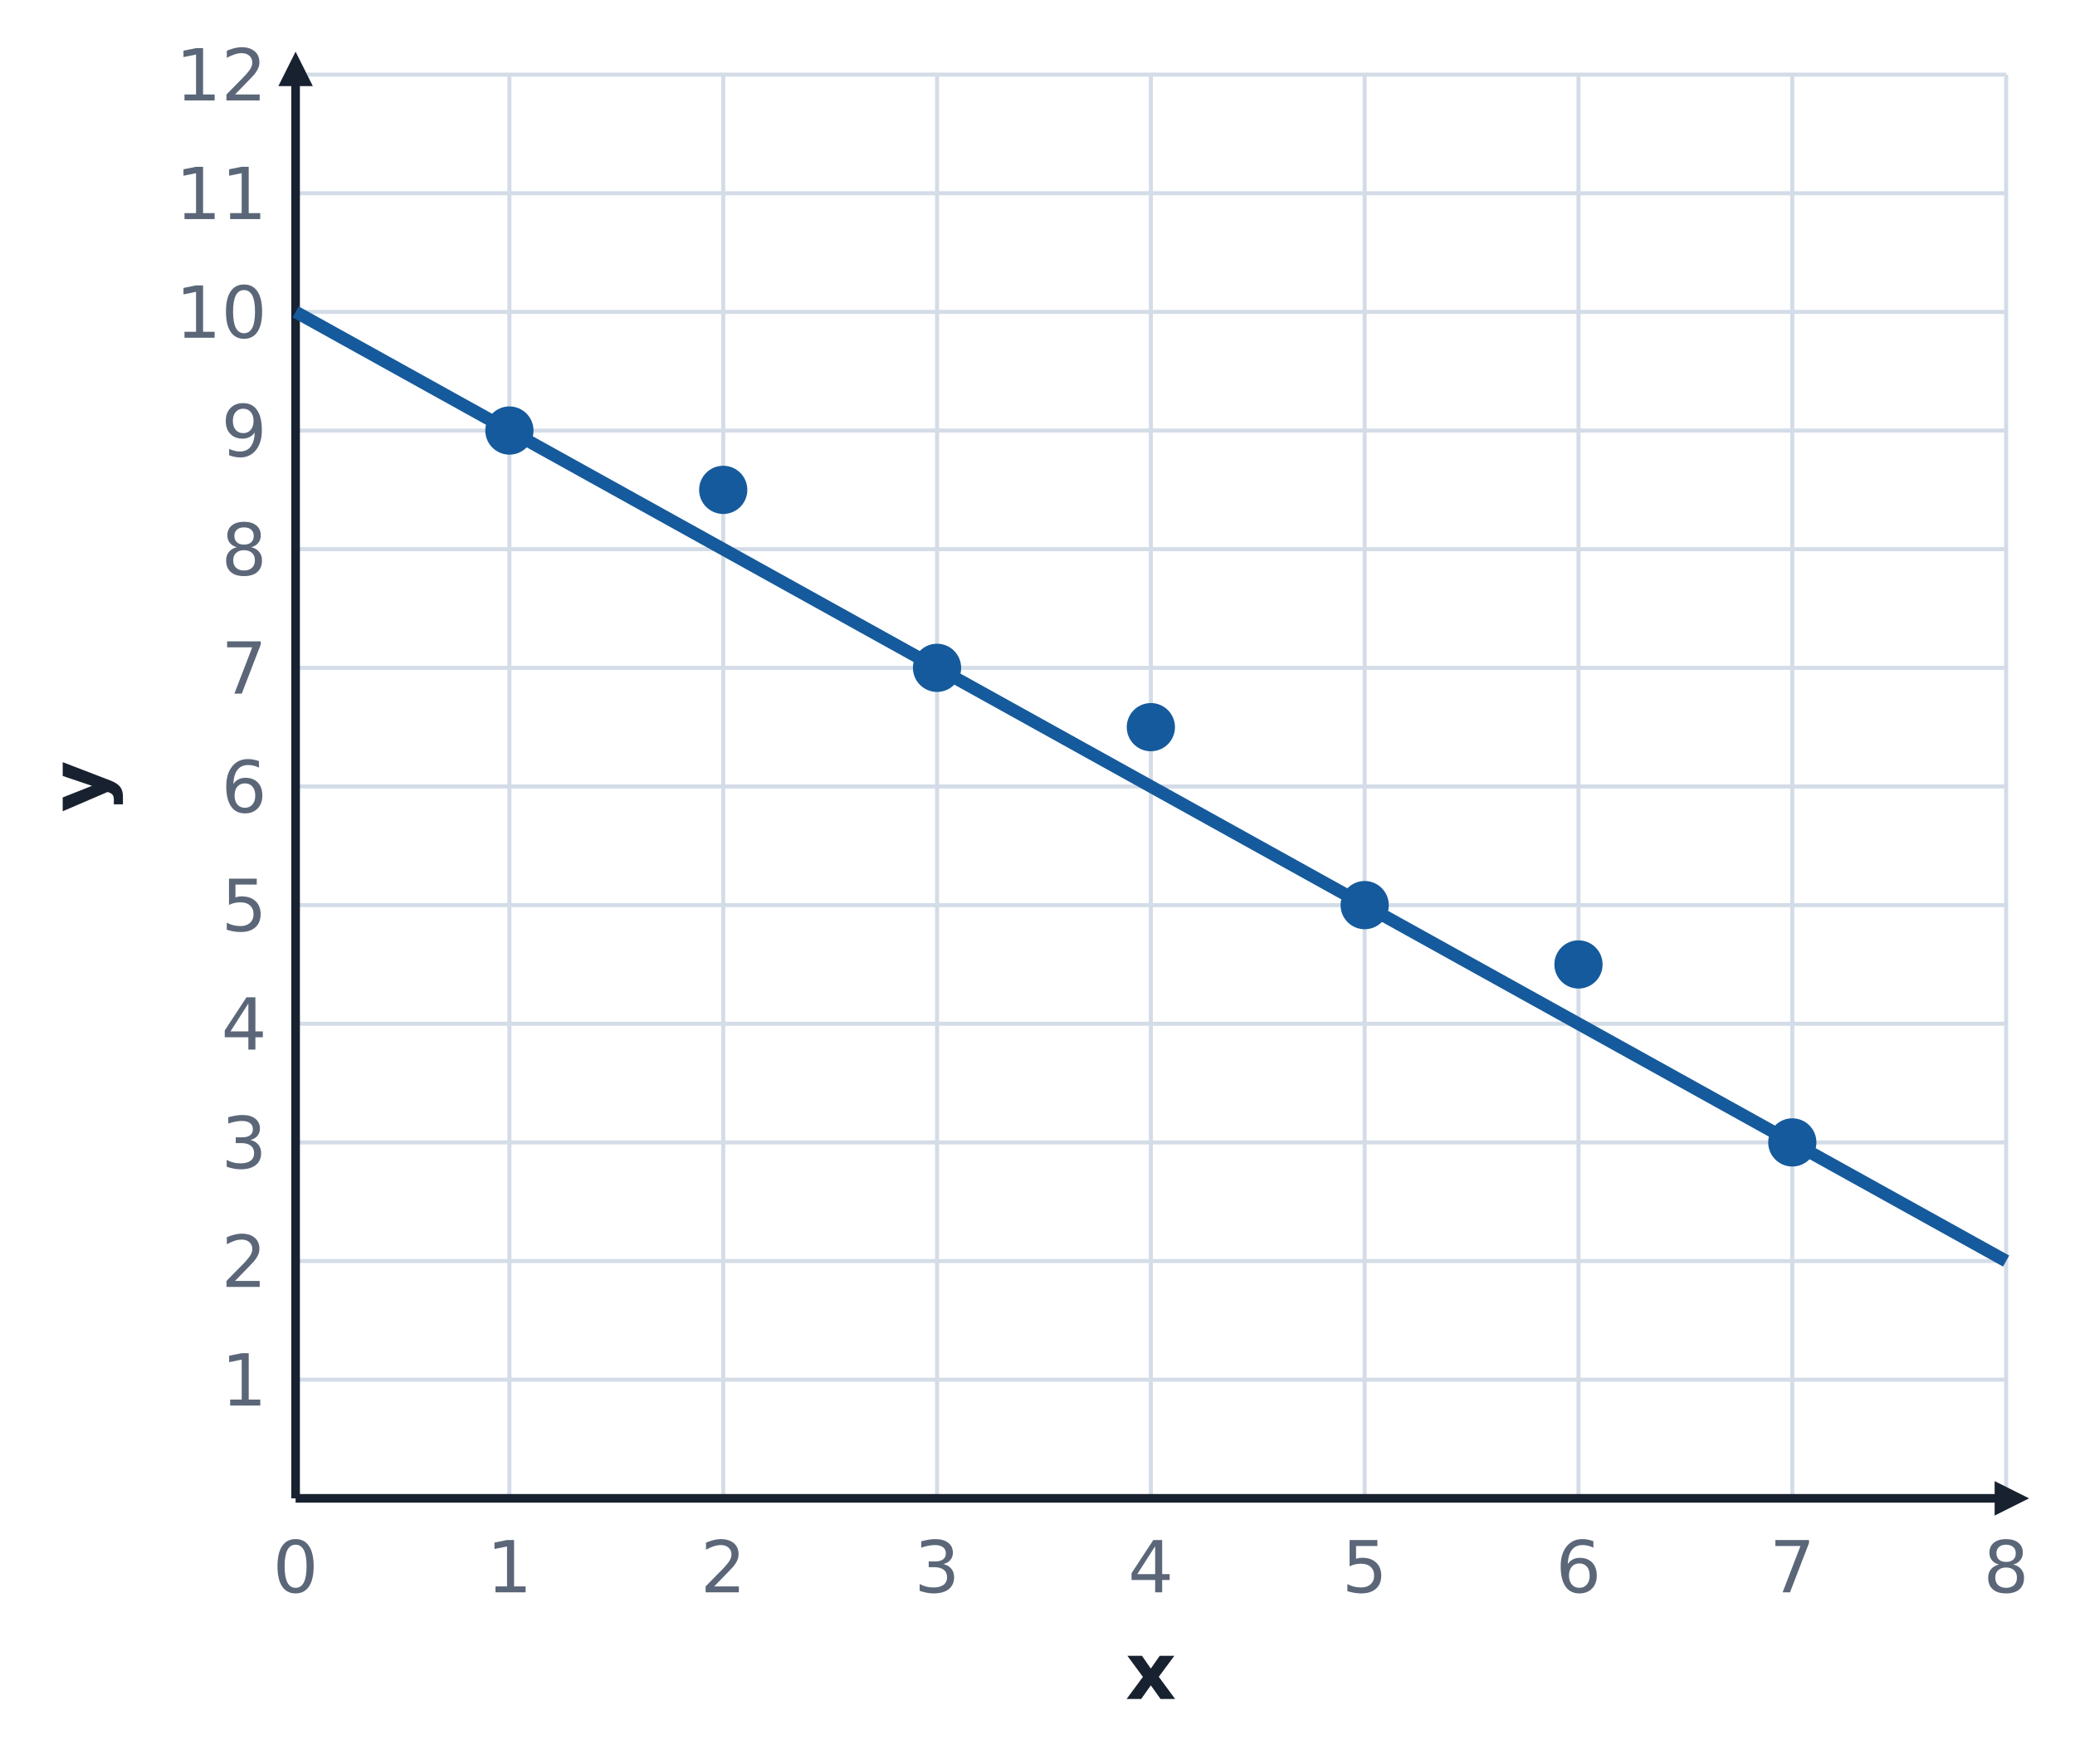
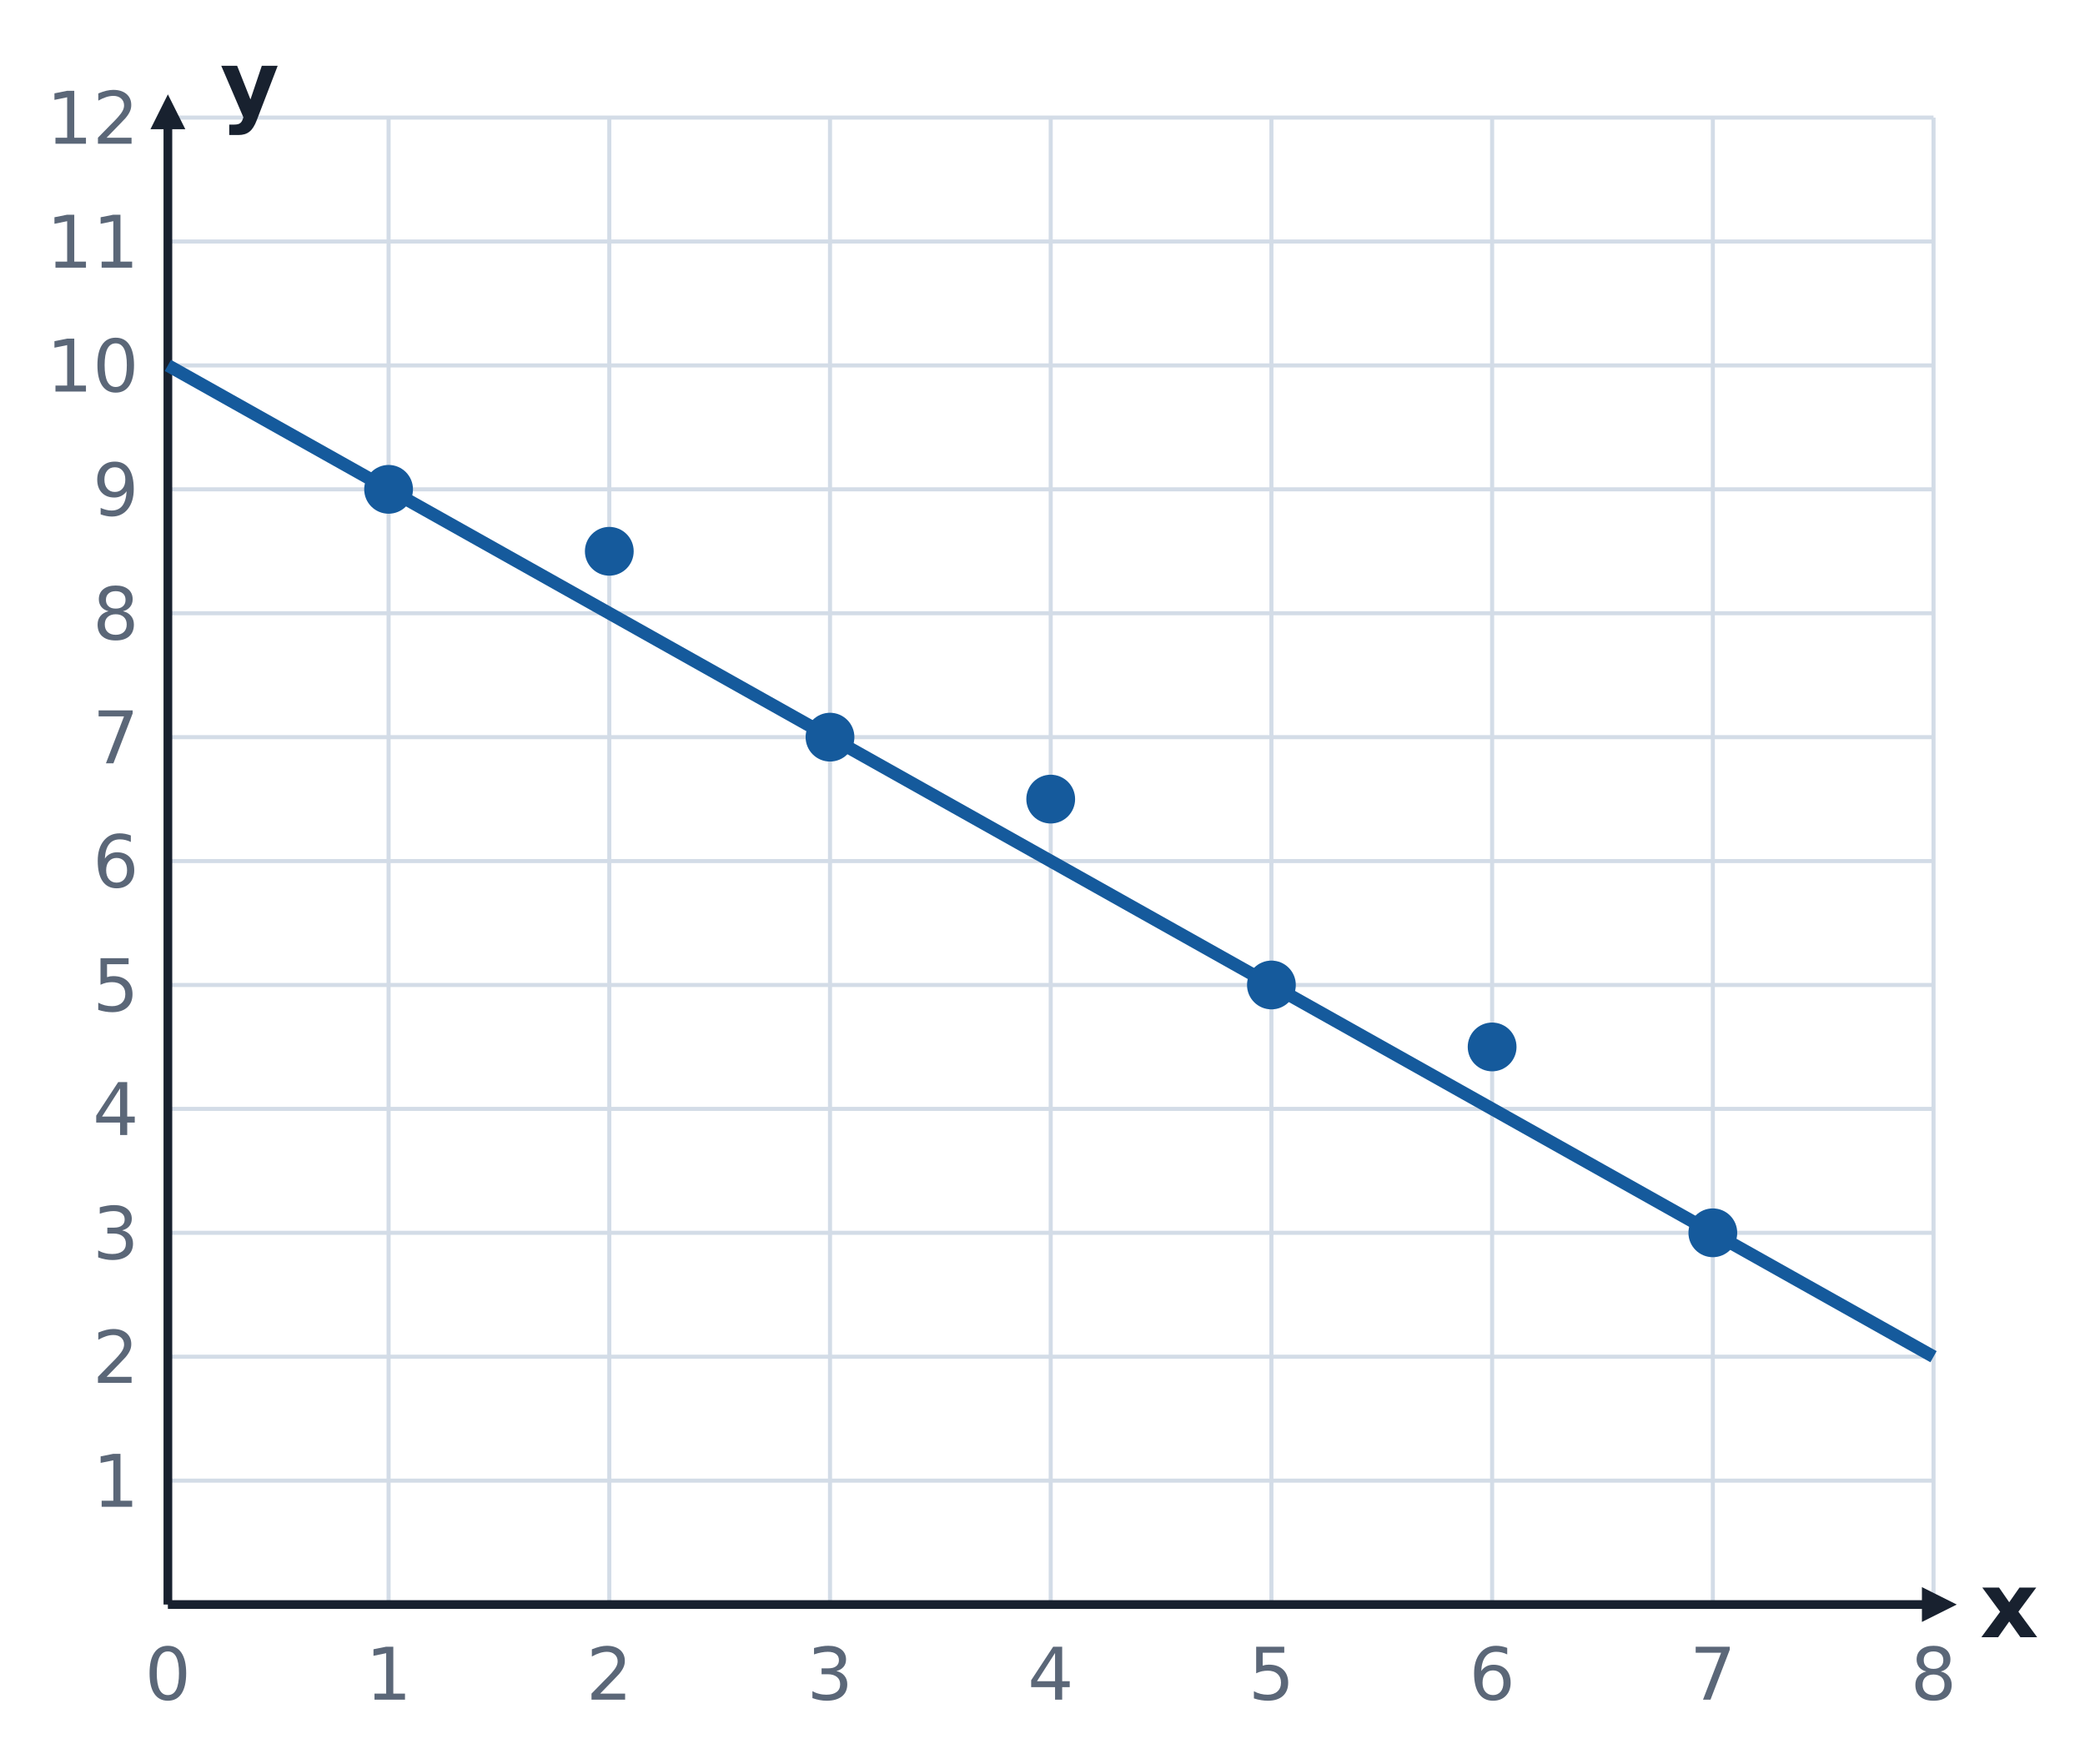
- <svg xmlns="http://www.w3.org/2000/svg" xmlns:xlink="http://www.w3.org/1999/xlink" version="1.1" width="361.497" height="307.25" viewBox="0 0 361.497 307.25">
+ <svg xmlns="http://www.w3.org/2000/svg" xmlns:xlink="http://www.w3.org/1999/xlink" version="1.1" width="358.984" height="303.624" viewBox="0 0 358.984 303.624">
  <defs>
    <clipPath id="clip_1">
-       <path transform="matrix(1,0,0,-1,-18.50322,322.9971)" d="M18.503 15.747H380V322.997H18.503Z" clip-rule="evenodd" />
+       <path transform="matrix(1,0,0,-1,-25.09424,322.2464)" d="M25.094 18.622H384.078V322.246H25.094Z" clip-rule="evenodd" />
    </clipPath>
    <path id="font_2_17" d="M.318 .664C.267 .664 .229 .639 .203 .589 .178 .539 .165 .464 .165 .364 .165 .264 .178 .188 .203 .138 .229 .088 .267 .063 .318 .063 .369 .063 .407 .088 .433 .138 .458 .188 .471 .264 .471 .364 .471 .464 .458 .539 .433 .589 .407 .639 .369 .664 .318 .664M.318 .742C.4 .742 .462 .71 .505 .645 .548 .581 .57 .487 .57 .364 .57 .241 .548 .147 .505 .082 .462 .018 .4-.015 .318-.015 .236-.015 .174 .018 .131 .082 .087 .147 .066 .241 .066 .364 .066 .487 .087 .581 .131 .645 .174 .71 .236 .742 .318 .742Z" />
    <path id="font_2_18" d="M.124 .083H.285V.64L.11 .604V.694L.284 .729H.383V.083H.544V0H.124V.083Z" />
    <path id="font_2_19" d="M.192 .083H.536V0H.073V.083C.111 .122 .162 .174 .226 .239 .291 .304 .332 .346 .348 .365 .38 .401 .402 .431 .414 .455 .427 .48 .433 .504 .433 .528 .433 .567 .42 .598 .392 .623 .365 .647 .33 .659 .286 .659 .255 .659 .223 .654 .188 .643 .154 .632 .117 .616 .078 .594V.693C.118 .709 .155 .722 .189 .73 .224 .738 .256 .742 .284 .742 .36 .742 .42 .723 .465 .686 .51 .648 .532 .597 .532 .534 .532 .504 .527 .476 .515 .449 .504 .422 .484 .39 .454 .354 .446 .345 .42 .317 .376 .272 .333 .227 .271 .164 .192 .083Z" />
    <path id="font_2_20" d="M.406 .394C.453 .383 .49 .362 .516 .33 .543 .298 .556 .259 .556 .212 .556 .14 .531 .084 .482 .045 .432 .005 .362-.015 .271-.015 .24-.015 .209-.012 .177-.006 .144 0 .111 .009 .076 .021V.117C.104 .101 .133 .089 .166 .081 .199 .072 .233 .068 .268 .068 .33 .068 .377 .081 .409 .105 .442 .13 .458 .165 .458 .212 .458 .255 .443 .289 .413 .313 .383 .337 .341 .35 .287 .35H.202V.431H.291C.34 .431 .377 .44 .402 .46 .428 .479 .441 .507 .441 .543 .441 .581 .428 .609 .401 .629 .375 .649 .337 .659 .287 .659 .26 .659 .231 .656 .2 .65 .169 .645 .135 .635 .098 .623V.711C.136 .721 .171 .729 .203 .734 .236 .74 .267 .742 .296 .742 .371 .742 .43 .725 .474 .691 .517 .657 .539 .611 .539 .553 .539 .513 .528 .479 .504 .451 .481 .424 .448 .404 .406 .394Z" />
    <path id="font_2_21" d="M.378 .643 .129 .254H.378V.643M.352 .729H.476V.254H.58V.172H.476V0H.378V.172H.049V.267L.352 .729Z" />
    <path id="font_2_22" d="M.108 .729H.495V.646H.198V.468C.213 .473 .227 .476 .241 .479 .256 .481 .27 .482 .284 .482 .366 .482 .43 .46 .478 .415 .525 .371 .549 .31 .549 .234 .549 .155 .524 .094 .476 .051 .427 .007 .358-.015 .269-.015 .238-.015 .207-.012 .176-.007 .144-.002 .111 .006 .077 .017V.116C.106 .1 .137 .088 .168 .08 .199 .072 .232 .068 .267 .068 .323 .068 .368 .083 .401 .113 .434 .143 .45 .183 .45 .234 .45 .285 .434 .325 .401 .355 .368 .385 .323 .399 .267 .399 .241 .399 .214 .396 .188 .391 .162 .385 .135 .376 .108 .363V.729Z" />
    <path id="font_2_23" d="M.33 .403C.286 .403 .251 .388 .225 .358 .199 .328 .186 .286 .186 .233 .186 .181 .199 .14 .225 .109 .251 .079 .286 .063 .33 .063 .374 .063 .409 .079 .435 .109 .461 .14 .474 .181 .474 .233 .474 .286 .461 .328 .435 .358 .409 .388 .374 .403 .33 .403M.526 .713V.623C.501 .635 .476 .644 .451 .65 .426 .656 .401 .659 .376 .659 .311 .659 .261 .637 .227 .593 .192 .549 .173 .483 .168 .394 .187 .422 .211 .444 .24 .459 .269 .474 .301 .481 .336 .481 .409 .481 .467 .459 .51 .415 .552 .37 .573 .31 .573 .233 .573 .159 .551 .098 .507 .053 .463 .008 .404-.015 .33-.015 .246-.015 .181 .018 .137 .082 .092 .147 .07 .241 .07 .364 .07 .479 .097 .571 .152 .639 .207 .708 .28 .742 .372 .742 .397 .742 .422 .74 .447 .735 .472 .73 .499 .723 .526 .713Z" />
    <path id="font_2_24" d="M.082 .729H.551V.687L.286 0H.183L.432 .646H.082V.729Z" />
    <path id="font_2_25" d="M.318 .346C.271 .346 .234 .333 .207 .308 .18 .283 .167 .249 .167 .205 .167 .161 .18 .126 .207 .101 .234 .076 .271 .063 .318 .063 .365 .063 .402 .076 .429 .101 .456 .127 .469 .161 .469 .205 .469 .249 .456 .283 .429 .308 .402 .333 .365 .346 .318 .346M.219 .388C.177 .398 .144 .418 .12 .447 .097 .476 .085 .511 .085 .553 .085 .611 .106 .658 .147 .691 .189 .725 .246 .742 .318 .742 .39 .742 .447 .725 .489 .691 .53 .658 .551 .611 .551 .553 .551 .511 .539 .476 .515 .447 .492 .418 .459 .398 .417 .388 .465 .377 .502 .355 .528 .323 .555 .291 .568 .251 .568 .205 .568 .134 .546 .08 .503 .042 .46 .004 .398-.015 .318-.015 .237-.015 .176 .004 .133 .042 .089 .08 .068 .134 .068 .205 .068 .251 .081 .291 .108 .323 .135 .355 .172 .377 .219 .388M.183 .544C.183 .506 .195 .477 .219 .456 .242 .434 .275 .424 .318 .424 .36 .424 .393 .434 .417 .456 .441 .477 .453 .506 .453 .544 .453 .582 .441 .611 .417 .632 .393 .653 .36 .664 .318 .664 .275 .664 .242 .653 .219 .632 .195 .611 .183 .582 .183 .544Z" />
    <path id="font_2_26" d="M.11 .015V.104C.135 .093 .16 .084 .185 .078 .21 .071 .235 .068 .26 .068 .325 .068 .375 .09 .409 .134 .443 .178 .463 .245 .468 .334 .449 .306 .425 .285 .396 .27 .367 .255 .335 .247 .3 .247 .227 .247 .169 .269 .127 .313 .084 .357 .063 .418 .063 .494 .063 .569 .085 .629 .129 .674 .174 .72 .233 .742 .306 .742 .39 .742 .455 .71 .499 .645 .544 .581 .566 .487 .566 .364 .566 .249 .539 .157 .484 .088 .43 .02 .356-.015 .264-.015 .239-.015 .214-.012 .189-.007 .164-.002 .137 .005 .11 .015M.306 .324C.35 .324 .385 .339 .411 .37 .437 .4 .45 .441 .45 .494 .45 .547 .437 .588 .411 .618 .385 .649 .35 .664 .306 .664 .262 .664 .227 .649 .201 .618 .175 .588 .162 .547 .162 .494 .162 .441 .175 .4 .201 .37 .227 .339 .262 .324 .306 .324Z" />
    <path id="font_3_89" d="M.222 .28 .025 .547H.21L.322 .385 .435 .547H.62L.423 .281 .63 0H.445L.322 .173 .2 0H.015L.222 .28Z" />
    <path id="font_3_90" d="M.012 .547H.187L.334 .176 .459 .547H.634L.404-.051C.381-.112 .354-.155 .323-.179 .292-.204 .252-.216 .201-.216H.1V-.101H.155C.184-.101 .206-.096 .219-.086 .233-.077 .243-.06 .251-.036L.256-.021 .012 .547Z" />
  </defs>
  <g clip-path="url(#clip_1)">
-     <path transform="matrix(1,0,0,-1,-18.50322,322.9971)" stroke-width=".7" stroke-linecap="butt" stroke-miterlimit="10" stroke-linejoin="miter" fill="none" stroke="#d3dce7" d="M70 62V310" />
-     <path transform="matrix(1,0,0,-1,-18.50322,322.9971)" stroke-width=".7" stroke-linecap="butt" stroke-miterlimit="10" stroke-linejoin="miter" fill="none" stroke="#d3dce7" d="M107.25 62V310" />
-     <path transform="matrix(1,0,0,-1,-18.50322,322.9971)" stroke-width=".7" stroke-linecap="butt" stroke-miterlimit="10" stroke-linejoin="miter" fill="none" stroke="#d3dce7" d="M144.5 62V310" />
-     <path transform="matrix(1,0,0,-1,-18.50322,322.9971)" stroke-width=".7" stroke-linecap="butt" stroke-miterlimit="10" stroke-linejoin="miter" fill="none" stroke="#d3dce7" d="M181.75 62V310" />
-     <path transform="matrix(1,0,0,-1,-18.50322,322.9971)" stroke-width=".7" stroke-linecap="butt" stroke-miterlimit="10" stroke-linejoin="miter" fill="none" stroke="#d3dce7" d="M219 62V310" />
-     <path transform="matrix(1,0,0,-1,-18.50322,322.9971)" stroke-width=".7" stroke-linecap="butt" stroke-miterlimit="10" stroke-linejoin="miter" fill="none" stroke="#d3dce7" d="M256.25 62V310" />
-     <path transform="matrix(1,0,0,-1,-18.50322,322.9971)" stroke-width=".7" stroke-linecap="butt" stroke-miterlimit="10" stroke-linejoin="miter" fill="none" stroke="#d3dce7" d="M293.5 62V310" />
-     <path transform="matrix(1,0,0,-1,-18.50322,322.9971)" stroke-width=".7" stroke-linecap="butt" stroke-miterlimit="10" stroke-linejoin="miter" fill="none" stroke="#d3dce7" d="M330.75 62V310" />
-     <path transform="matrix(1,0,0,-1,-18.50322,322.9971)" stroke-width=".7" stroke-linecap="butt" stroke-miterlimit="10" stroke-linejoin="miter" fill="none" stroke="#d3dce7" d="M368 62V310" />
-     <path transform="matrix(1,0,0,-1,-18.50322,322.9971)" stroke-width=".7" stroke-linecap="butt" stroke-miterlimit="10" stroke-linejoin="miter" fill="none" stroke="#d3dce7" d="M70 62H368" />
-     <path transform="matrix(1,0,0,-1,-18.50322,322.9971)" stroke-width=".7" stroke-linecap="butt" stroke-miterlimit="10" stroke-linejoin="miter" fill="none" stroke="#d3dce7" d="M70 82.667H368" />
-     <path transform="matrix(1,0,0,-1,-18.50322,322.9971)" stroke-width=".7" stroke-linecap="butt" stroke-miterlimit="10" stroke-linejoin="miter" fill="none" stroke="#d3dce7" d="M70 103.333H368" />
-     <path transform="matrix(1,0,0,-1,-18.50322,322.9971)" stroke-width=".7" stroke-linecap="butt" stroke-miterlimit="10" stroke-linejoin="miter" fill="none" stroke="#d3dce7" d="M70 124H368" />
-     <path transform="matrix(1,0,0,-1,-18.50322,322.9971)" stroke-width=".7" stroke-linecap="butt" stroke-miterlimit="10" stroke-linejoin="miter" fill="none" stroke="#d3dce7" d="M70 144.667H368" />
-     <path transform="matrix(1,0,0,-1,-18.50322,322.9971)" stroke-width=".7" stroke-linecap="butt" stroke-miterlimit="10" stroke-linejoin="miter" fill="none" stroke="#d3dce7" d="M70 165.333H368" />
-     <path transform="matrix(1,0,0,-1,-18.50322,322.9971)" stroke-width=".7" stroke-linecap="butt" stroke-miterlimit="10" stroke-linejoin="miter" fill="none" stroke="#d3dce7" d="M70 186H368" />
-     <path transform="matrix(1,0,0,-1,-18.50322,322.9971)" stroke-width=".7" stroke-linecap="butt" stroke-miterlimit="10" stroke-linejoin="miter" fill="none" stroke="#d3dce7" d="M70 206.667H368" />
-     <path transform="matrix(1,0,0,-1,-18.50322,322.9971)" stroke-width=".7" stroke-linecap="butt" stroke-miterlimit="10" stroke-linejoin="miter" fill="none" stroke="#d3dce7" d="M70 227.333H368" />
-     <path transform="matrix(1,0,0,-1,-18.50322,322.9971)" stroke-width=".7" stroke-linecap="butt" stroke-miterlimit="10" stroke-linejoin="miter" fill="none" stroke="#d3dce7" d="M70 248H368" />
-     <path transform="matrix(1,0,0,-1,-18.50322,322.9971)" stroke-width=".7" stroke-linecap="butt" stroke-miterlimit="10" stroke-linejoin="miter" fill="none" stroke="#d3dce7" d="M70 268.667H368" />
-     <path transform="matrix(1,0,0,-1,-18.50322,322.9971)" stroke-width=".7" stroke-linecap="butt" stroke-miterlimit="10" stroke-linejoin="miter" fill="none" stroke="#d3dce7" d="M70 289.333H368" />
-     <path transform="matrix(1,0,0,-1,-18.50322,322.9971)" stroke-width=".7" stroke-linecap="butt" stroke-miterlimit="10" stroke-linejoin="miter" fill="none" stroke="#d3dce7" d="M70 310H368" />
-     <path transform="matrix(1,0,0,-1,-18.50322,322.9971)" stroke-width="1.5" stroke-linecap="butt" stroke-miterlimit="10" stroke-linejoin="miter" fill="none" stroke="#18212f" d="M70 62H368" />
-     <path transform="matrix(1,0,0,-1,-18.50322,322.9971)" stroke-width="1.5" stroke-linecap="butt" stroke-miterlimit="10" stroke-linejoin="miter" fill="none" stroke="#18212f" d="M70 62V310" />
-     <path transform="matrix(1,0,0,-1,-18.50322,322.9971)" d="M372 62 366 65V59Z" fill="#18212f" fill-rule="evenodd" />
-     <path transform="matrix(1,0,0,-1,-18.50322,322.9971)" d="M70 314 67 308H73Z" fill="#18212f" fill-rule="evenodd" />
-     <use data-text="0" xlink:href="#font_2_17" transform="matrix(12.5,0,0,-12.5,47.52034,277.3721)" fill="#5b6778" />
-     <use data-text="1" xlink:href="#font_2_18" transform="matrix(12.5,0,0,-12.5,84.77037,277.3721)" fill="#5b6778" />
-     <use data-text="2" xlink:href="#font_2_19" transform="matrix(12.5,0,0,-12.5,122.0204,277.3721)" fill="#5b6778" />
-     <use data-text="3" xlink:href="#font_2_20" transform="matrix(12.5,0,0,-12.5,159.2704,277.3721)" fill="#5b6778" />
-     <use data-text="4" xlink:href="#font_2_21" transform="matrix(12.5,0,0,-12.5,196.5204,277.3721)" fill="#5b6778" />
-     <use data-text="5" xlink:href="#font_2_22" transform="matrix(12.5,0,0,-12.5,233.7704,277.3721)" fill="#5b6778" />
-     <use data-text="6" xlink:href="#font_2_23" transform="matrix(12.5,0,0,-12.5,271.0204,277.3721)" fill="#5b6778" />
-     <use data-text="7" xlink:href="#font_2_24" transform="matrix(12.5,0,0,-12.5,308.2704,277.3721)" fill="#5b6778" />
-     <use data-text="8" xlink:href="#font_2_25" transform="matrix(12.5,0,0,-12.5,345.5204,277.3721)" fill="#5b6778" />
-     <use data-text="1" xlink:href="#font_2_18" transform="matrix(12.5,0,0,-12.5,38.5439,244.8304)" fill="#5b6778" />
-     <use data-text="2" xlink:href="#font_2_19" transform="matrix(12.5,0,0,-12.5,38.5439,224.1637)" fill="#5b6778" />
-     <use data-text="3" xlink:href="#font_2_20" transform="matrix(12.5,0,0,-12.5,38.5439,203.4971)" fill="#5b6778" />
-     <use data-text="4" xlink:href="#font_2_21" transform="matrix(12.5,0,0,-12.5,38.5439,182.8304)" fill="#5b6778" />
-     <use data-text="5" xlink:href="#font_2_22" transform="matrix(12.5,0,0,-12.5,38.5439,162.1638)" fill="#5b6778" />
-     <use data-text="6" xlink:href="#font_2_23" transform="matrix(12.5,0,0,-12.5,38.5439,141.4971)" fill="#5b6778" />
-     <use data-text="7" xlink:href="#font_2_24" transform="matrix(12.5,0,0,-12.5,38.5439,120.8304)" fill="#5b6778" />
-     <use data-text="8" xlink:href="#font_2_25" transform="matrix(12.5,0,0,-12.5,38.5439,100.1638)" fill="#5b6778" />
-     <use data-text="9" xlink:href="#font_2_26" transform="matrix(12.5,0,0,-12.5,38.5439,79.49707)" fill="#5b6778" />
-     <use data-text="1" xlink:href="#font_2_18" transform="matrix(12.5,0,0,-12.5,30.59101,58.83038)" fill="#5b6778" />
-     <use data-text="0" xlink:href="#font_2_17" transform="matrix(12.5,0,0,-12.5,38.54102,58.83038)" fill="#5b6778" />
-     <use data-text="1" xlink:href="#font_2_18" transform="matrix(12.5,0,0,-12.5,30.59101,38.16376)" fill="#5b6778" />
-     <use data-text="1" xlink:href="#font_2_18" transform="matrix(12.5,0,0,-12.5,38.54102,38.16376)" fill="#5b6778" />
-     <use data-text="1" xlink:href="#font_2_18" transform="matrix(12.5,0,0,-12.5,30.59101,17.49707)" fill="#5b6778" />
-     <use data-text="2" xlink:href="#font_2_19" transform="matrix(12.5,0,0,-12.5,38.54102,17.49707)" fill="#5b6778" />
-     <use data-text="x" xlink:href="#font_3_89" transform="matrix(13.75,0,0,-13.75,196.0623,295.9471)" fill="#18212f" />
-     <use data-text="y" xlink:href="#font_3_90" transform="matrix(0,-13.75,-13.75,-0,18.44678,141.4786)" fill="#18212f" />
-     <path transform="matrix(1,0,0,-1,-18.50322,322.9971)" stroke-width="2.2" stroke-linecap="butt" stroke-miterlimit="10" stroke-linejoin="miter" fill="none" stroke="#155a9c" d="M70 268.667 368 103.333" />
-     <path transform="matrix(1,0,0,-1,-18.50322,322.9971)" d="M111.45 248C111.45 250.32 109.57 252.2 107.25 252.2 104.93 252.2 103.05 250.32 103.05 248 103.05 245.68 104.93 243.8 107.25 243.8 109.57 243.8 111.45 245.68 111.45 248" fill="#155a9c" fill-rule="evenodd" />
-     <path transform="matrix(1,0,0,-1,-18.50322,322.9971)" d="M148.7 237.667C148.7 239.986 146.82 241.867 144.5 241.867 142.18 241.867 140.3 239.986 140.3 237.667 140.3 235.347 142.18 233.467 144.5 233.467 146.82 233.467 148.7 235.347 148.7 237.667" fill="#155a9c" fill-rule="evenodd" />
-     <path transform="matrix(1,0,0,-1,-18.50322,322.9971)" d="M185.95 206.667C185.95 208.986 184.07 210.867 181.75 210.867 179.43 210.867 177.55 208.986 177.55 206.667 177.55 204.347 179.43 202.467 181.75 202.467 184.07 202.467 185.95 204.347 185.95 206.667" fill="#155a9c" fill-rule="evenodd" />
-     <path transform="matrix(1,0,0,-1,-18.50322,322.9971)" d="M223.2 196.333C223.2 198.653 221.32 200.533 219 200.533 216.68 200.533 214.8 198.653 214.8 196.333 214.8 194.014 216.68 192.133 219 192.133 221.32 192.133 223.2 194.014 223.2 196.333" fill="#155a9c" fill-rule="evenodd" />
-     <path transform="matrix(1,0,0,-1,-18.50322,322.9971)" d="M260.45 165.333C260.45 167.653 258.57 169.533 256.25 169.533 253.93 169.533 252.05 167.653 252.05 165.333 252.05 163.014 253.93 161.133 256.25 161.133 258.57 161.133 260.45 163.014 260.45 165.333" fill="#155a9c" fill-rule="evenodd" />
-     <path transform="matrix(1,0,0,-1,-18.50322,322.9971)" d="M297.7 155C297.7 157.32 295.82 159.2 293.5 159.2 291.18 159.2 289.3 157.32 289.3 155 289.3 152.68 291.18 150.8 293.5 150.8 295.82 150.8 297.7 152.68 297.7 155" fill="#155a9c" fill-rule="evenodd" />
-     <path transform="matrix(1,0,0,-1,-18.50322,322.9971)" d="M334.95 124C334.95 126.32 333.07 128.2 330.75 128.2 328.43 128.2 326.55 126.32 326.55 124 326.55 121.68 328.43 119.8 330.75 119.8 333.07 119.8 334.95 121.68 334.95 124" fill="#155a9c" fill-rule="evenodd" />
+     <path transform="matrix(1,0,0,-1,-25.09424,322.2464)" stroke-width=".7" stroke-linecap="butt" stroke-miterlimit="10" stroke-linejoin="miter" fill="none" stroke="#d3dce7" d="M54 46V302" />
+     <path transform="matrix(1,0,0,-1,-25.09424,322.2464)" stroke-width=".7" stroke-linecap="butt" stroke-miterlimit="10" stroke-linejoin="miter" fill="none" stroke="#d3dce7" d="M92 46V302" />
+     <path transform="matrix(1,0,0,-1,-25.09424,322.2464)" stroke-width=".7" stroke-linecap="butt" stroke-miterlimit="10" stroke-linejoin="miter" fill="none" stroke="#d3dce7" d="M130 46V302" />
+     <path transform="matrix(1,0,0,-1,-25.09424,322.2464)" stroke-width=".7" stroke-linecap="butt" stroke-miterlimit="10" stroke-linejoin="miter" fill="none" stroke="#d3dce7" d="M168 46V302" />
+     <path transform="matrix(1,0,0,-1,-25.09424,322.2464)" stroke-width=".7" stroke-linecap="butt" stroke-miterlimit="10" stroke-linejoin="miter" fill="none" stroke="#d3dce7" d="M206 46V302" />
+     <path transform="matrix(1,0,0,-1,-25.09424,322.2464)" stroke-width=".7" stroke-linecap="butt" stroke-miterlimit="10" stroke-linejoin="miter" fill="none" stroke="#d3dce7" d="M244 46V302" />
+     <path transform="matrix(1,0,0,-1,-25.09424,322.2464)" stroke-width=".7" stroke-linecap="butt" stroke-miterlimit="10" stroke-linejoin="miter" fill="none" stroke="#d3dce7" d="M282 46V302" />
+     <path transform="matrix(1,0,0,-1,-25.09424,322.2464)" stroke-width=".7" stroke-linecap="butt" stroke-miterlimit="10" stroke-linejoin="miter" fill="none" stroke="#d3dce7" d="M320 46V302" />
+     <path transform="matrix(1,0,0,-1,-25.09424,322.2464)" stroke-width=".7" stroke-linecap="butt" stroke-miterlimit="10" stroke-linejoin="miter" fill="none" stroke="#d3dce7" d="M358 46V302" />
+     <path transform="matrix(1,0,0,-1,-25.09424,322.2464)" stroke-width=".7" stroke-linecap="butt" stroke-miterlimit="10" stroke-linejoin="miter" fill="none" stroke="#d3dce7" d="M54 46H358" />
+     <path transform="matrix(1,0,0,-1,-25.09424,322.2464)" stroke-width=".7" stroke-linecap="butt" stroke-miterlimit="10" stroke-linejoin="miter" fill="none" stroke="#d3dce7" d="M54 67.333H358" />
+     <path transform="matrix(1,0,0,-1,-25.09424,322.2464)" stroke-width=".7" stroke-linecap="butt" stroke-miterlimit="10" stroke-linejoin="miter" fill="none" stroke="#d3dce7" d="M54 88.667H358" />
+     <path transform="matrix(1,0,0,-1,-25.09424,322.2464)" stroke-width=".7" stroke-linecap="butt" stroke-miterlimit="10" stroke-linejoin="miter" fill="none" stroke="#d3dce7" d="M54 110H358" />
+     <path transform="matrix(1,0,0,-1,-25.09424,322.2464)" stroke-width=".7" stroke-linecap="butt" stroke-miterlimit="10" stroke-linejoin="miter" fill="none" stroke="#d3dce7" d="M54 131.333H358" />
+     <path transform="matrix(1,0,0,-1,-25.09424,322.2464)" stroke-width=".7" stroke-linecap="butt" stroke-miterlimit="10" stroke-linejoin="miter" fill="none" stroke="#d3dce7" d="M54 152.667H358" />
+     <path transform="matrix(1,0,0,-1,-25.09424,322.2464)" stroke-width=".7" stroke-linecap="butt" stroke-miterlimit="10" stroke-linejoin="miter" fill="none" stroke="#d3dce7" d="M54 174H358" />
+     <path transform="matrix(1,0,0,-1,-25.09424,322.2464)" stroke-width=".7" stroke-linecap="butt" stroke-miterlimit="10" stroke-linejoin="miter" fill="none" stroke="#d3dce7" d="M54 195.333H358" />
+     <path transform="matrix(1,0,0,-1,-25.09424,322.2464)" stroke-width=".7" stroke-linecap="butt" stroke-miterlimit="10" stroke-linejoin="miter" fill="none" stroke="#d3dce7" d="M54 216.667H358" />
+     <path transform="matrix(1,0,0,-1,-25.09424,322.2464)" stroke-width=".7" stroke-linecap="butt" stroke-miterlimit="10" stroke-linejoin="miter" fill="none" stroke="#d3dce7" d="M54 238H358" />
+     <path transform="matrix(1,0,0,-1,-25.09424,322.2464)" stroke-width=".7" stroke-linecap="butt" stroke-miterlimit="10" stroke-linejoin="miter" fill="none" stroke="#d3dce7" d="M54 259.333H358" />
+     <path transform="matrix(1,0,0,-1,-25.09424,322.2464)" stroke-width=".7" stroke-linecap="butt" stroke-miterlimit="10" stroke-linejoin="miter" fill="none" stroke="#d3dce7" d="M54 280.667H358" />
+     <path transform="matrix(1,0,0,-1,-25.09424,322.2464)" stroke-width=".7" stroke-linecap="butt" stroke-miterlimit="10" stroke-linejoin="miter" fill="none" stroke="#d3dce7" d="M54 302H358" />
+     <path transform="matrix(1,0,0,-1,-25.09424,322.2464)" stroke-width="1.5" stroke-linecap="butt" stroke-miterlimit="10" stroke-linejoin="miter" fill="none" stroke="#18212f" d="M54 46H358" />
+     <path transform="matrix(1,0,0,-1,-25.09424,322.2464)" stroke-width="1.5" stroke-linecap="butt" stroke-miterlimit="10" stroke-linejoin="miter" fill="none" stroke="#18212f" d="M54 46V302" />
+     <path transform="matrix(1,0,0,-1,-25.09424,322.2464)" d="M362 46 356 49V43Z" fill="#18212f" fill-rule="evenodd" />
+     <path transform="matrix(1,0,0,-1,-25.09424,322.2464)" d="M54 306 51 300H57Z" fill="#18212f" fill-rule="evenodd" />
+     <use data-text="0" xlink:href="#font_2_17" transform="matrix(12.5,0,0,-12.5,24.92932,292.6214)" fill="#5b6778" />
+     <use data-text="1" xlink:href="#font_2_18" transform="matrix(12.5,0,0,-12.5,62.92932,292.6214)" fill="#5b6778" />
+     <use data-text="2" xlink:href="#font_2_19" transform="matrix(12.5,0,0,-12.5,100.9294,292.6214)" fill="#5b6778" />
+     <use data-text="3" xlink:href="#font_2_20" transform="matrix(12.5,0,0,-12.5,138.9294,292.6214)" fill="#5b6778" />
+     <use data-text="4" xlink:href="#font_2_21" transform="matrix(12.5,0,0,-12.5,176.9294,292.6214)" fill="#5b6778" />
+     <use data-text="5" xlink:href="#font_2_22" transform="matrix(12.5,0,0,-12.5,214.9294,292.6214)" fill="#5b6778" />
+     <use data-text="6" xlink:href="#font_2_23" transform="matrix(12.5,0,0,-12.5,252.9293,292.6214)" fill="#5b6778" />
+     <use data-text="7" xlink:href="#font_2_24" transform="matrix(12.5,0,0,-12.5,290.9294,292.6214)" fill="#5b6778" />
+     <use data-text="8" xlink:href="#font_2_25" transform="matrix(12.5,0,0,-12.5,328.9294,292.6214)" fill="#5b6778" />
+     <use data-text="1" xlink:href="#font_2_18" transform="matrix(12.5,0,0,-12.5,15.95288,259.413)" fill="#5b6778" />
+     <use data-text="2" xlink:href="#font_2_19" transform="matrix(12.5,0,0,-12.5,15.95288,238.0797)" fill="#5b6778" />
+     <use data-text="3" xlink:href="#font_2_20" transform="matrix(12.5,0,0,-12.5,15.95288,216.7463)" fill="#5b6778" />
+     <use data-text="4" xlink:href="#font_2_21" transform="matrix(12.5,0,0,-12.5,15.95288,195.413)" fill="#5b6778" />
+     <use data-text="5" xlink:href="#font_2_22" transform="matrix(12.5,0,0,-12.5,15.95288,174.0796)" fill="#5b6778" />
+     <use data-text="6" xlink:href="#font_2_23" transform="matrix(12.5,0,0,-12.5,15.95288,152.7463)" fill="#5b6778" />
+     <use data-text="7" xlink:href="#font_2_24" transform="matrix(12.5,0,0,-12.5,15.95288,131.413)" fill="#5b6778" />
+     <use data-text="8" xlink:href="#font_2_25" transform="matrix(12.5,0,0,-12.5,15.95288,110.0796)" fill="#5b6778" />
+     <use data-text="9" xlink:href="#font_2_26" transform="matrix(12.5,0,0,-12.5,15.95288,88.74634)" fill="#5b6778" />
+     <use data-text="1" xlink:href="#font_2_18" transform="matrix(12.5,0,0,-12.5,8,67.41304)" fill="#5b6778" />
+     <use data-text="0" xlink:href="#font_2_17" transform="matrix(12.5,0,0,-12.5,15.95,67.41304)" fill="#5b6778" />
+     <use data-text="1" xlink:href="#font_2_18" transform="matrix(12.5,0,0,-12.5,8,46.07965)" fill="#5b6778" />
+     <use data-text="1" xlink:href="#font_2_18" transform="matrix(12.5,0,0,-12.5,15.95,46.07965)" fill="#5b6778" />
+     <use data-text="1" xlink:href="#font_2_18" transform="matrix(12.5,0,0,-12.5,8,24.74634)" fill="#5b6778" />
+     <use data-text="2" xlink:href="#font_2_19" transform="matrix(12.5,0,0,-12.5,15.95,24.74634)" fill="#5b6778" />
+     <use data-text="x" xlink:href="#font_3_89" transform="matrix(15.625,0,0,-15.625,340.9058,281.8714)" fill="#18212f" />
+     <use data-text="y" xlink:href="#font_3_90" transform="matrix(15.625,0,0,-15.625,37.90576,19.87134)" fill="#18212f" />
+     <path transform="matrix(1,0,0,-1,-25.09424,322.2464)" stroke-width="2.2" stroke-linecap="butt" stroke-miterlimit="10" stroke-linejoin="miter" fill="none" stroke="#155a9c" d="M54 259.333 358 88.667" />
+     <path transform="matrix(1,0,0,-1,-25.09424,322.2464)" d="M96.2 238C96.2 240.32 94.32 242.2 92 242.2 89.68 242.2 87.8 240.32 87.8 238 87.8 235.68 89.68 233.8 92 233.8 94.32 233.8 96.2 235.68 96.2 238" fill="#155a9c" fill-rule="evenodd" />
+     <path transform="matrix(1,0,0,-1,-25.09424,322.2464)" d="M134.2 227.333C134.2 229.653 132.32 231.533 130 231.533 127.68 231.533 125.8 229.653 125.8 227.333 125.8 225.014 127.68 223.133 130 223.133 132.32 223.133 134.2 225.014 134.2 227.333" fill="#155a9c" fill-rule="evenodd" />
+     <path transform="matrix(1,0,0,-1,-25.09424,322.2464)" d="M172.2 195.333C172.2 197.653 170.32 199.533 168 199.533 165.68 199.533 163.8 197.653 163.8 195.333 163.8 193.014 165.68 191.133 168 191.133 170.32 191.133 172.2 193.014 172.2 195.333" fill="#155a9c" fill-rule="evenodd" />
+     <path transform="matrix(1,0,0,-1,-25.09424,322.2464)" d="M210.2 184.667C210.2 186.986 208.32 188.867 206 188.867 203.68 188.867 201.8 186.986 201.8 184.667 201.8 182.347 203.68 180.467 206 180.467 208.32 180.467 210.2 182.347 210.2 184.667" fill="#155a9c" fill-rule="evenodd" />
+     <path transform="matrix(1,0,0,-1,-25.09424,322.2464)" d="M248.2 152.667C248.2 154.986 246.32 156.867 244 156.867 241.68 156.867 239.8 154.986 239.8 152.667 239.8 150.347 241.68 148.467 244 148.467 246.32 148.467 248.2 150.347 248.2 152.667" fill="#155a9c" fill-rule="evenodd" />
+     <path transform="matrix(1,0,0,-1,-25.09424,322.2464)" d="M286.2 142C286.2 144.32 284.32 146.2 282 146.2 279.68 146.2 277.8 144.32 277.8 142 277.8 139.68 279.68 137.8 282 137.8 284.32 137.8 286.2 139.68 286.2 142" fill="#155a9c" fill-rule="evenodd" />
+     <path transform="matrix(1,0,0,-1,-25.09424,322.2464)" d="M324.2 110C324.2 112.32 322.32 114.2 320 114.2 317.68 114.2 315.8 112.32 315.8 110 315.8 107.68 317.68 105.8 320 105.8 322.32 105.8 324.2 107.68 324.2 110" fill="#155a9c" fill-rule="evenodd" />
  </g>
</svg>
